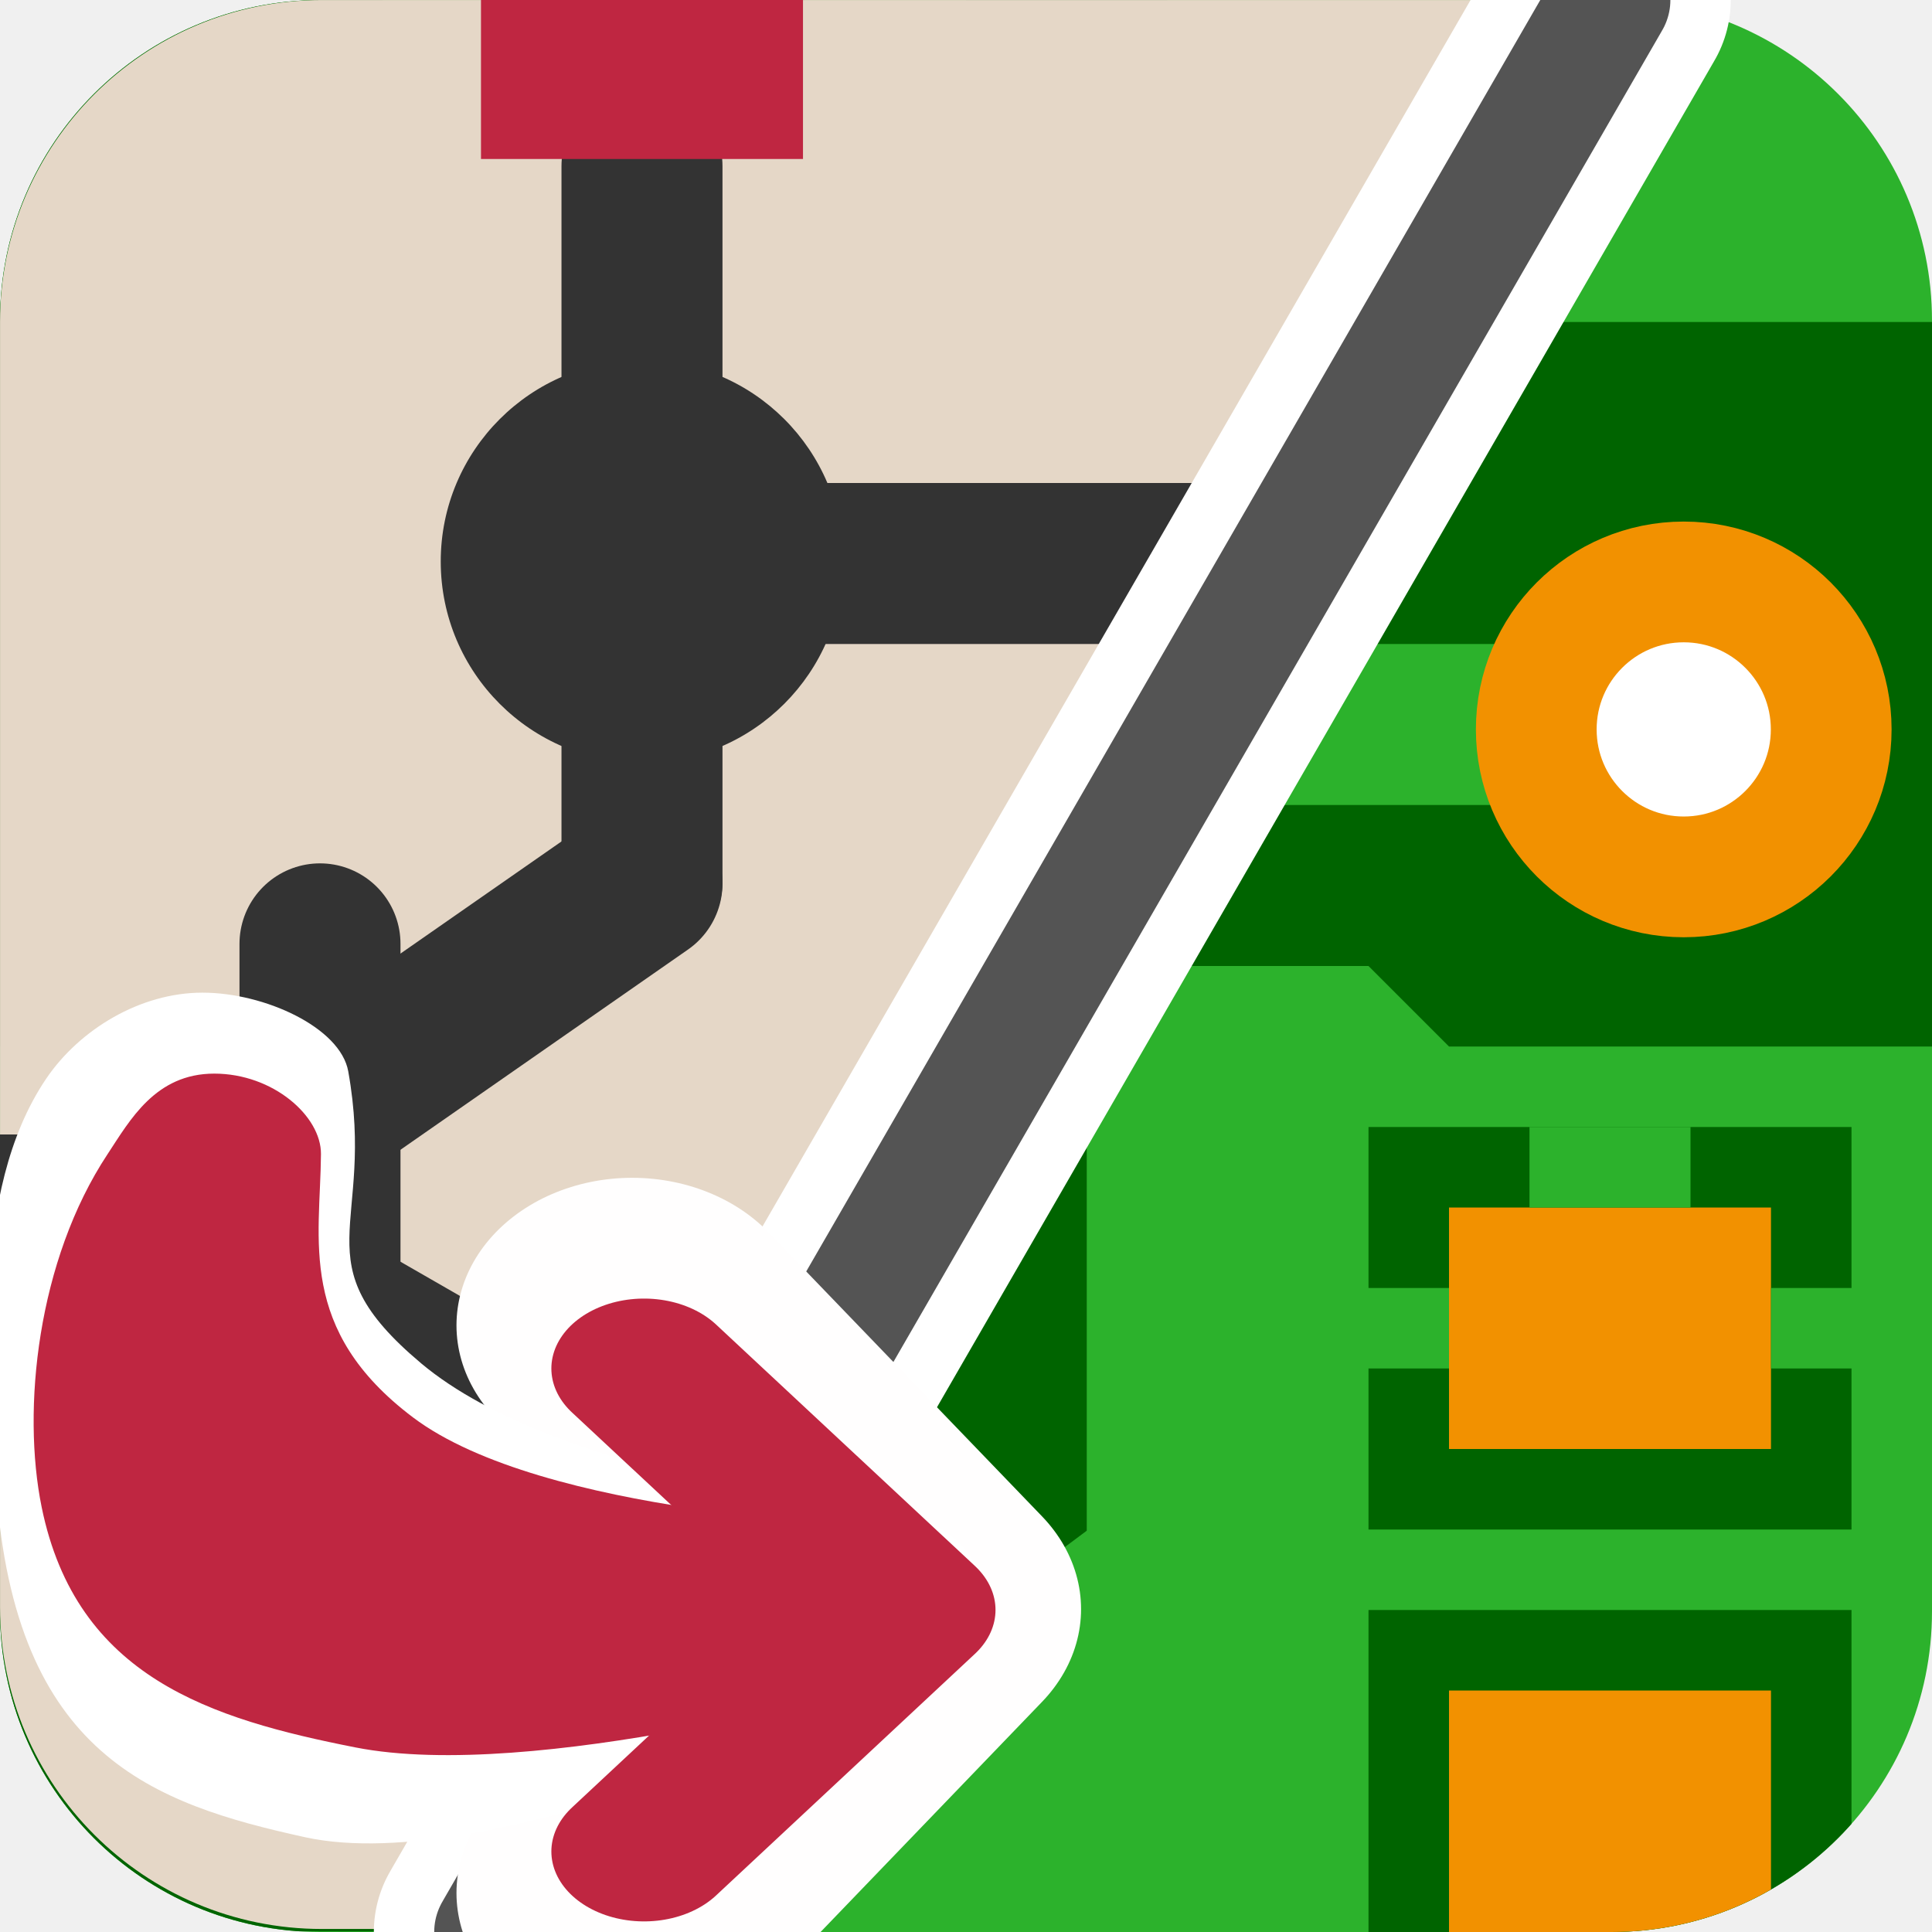
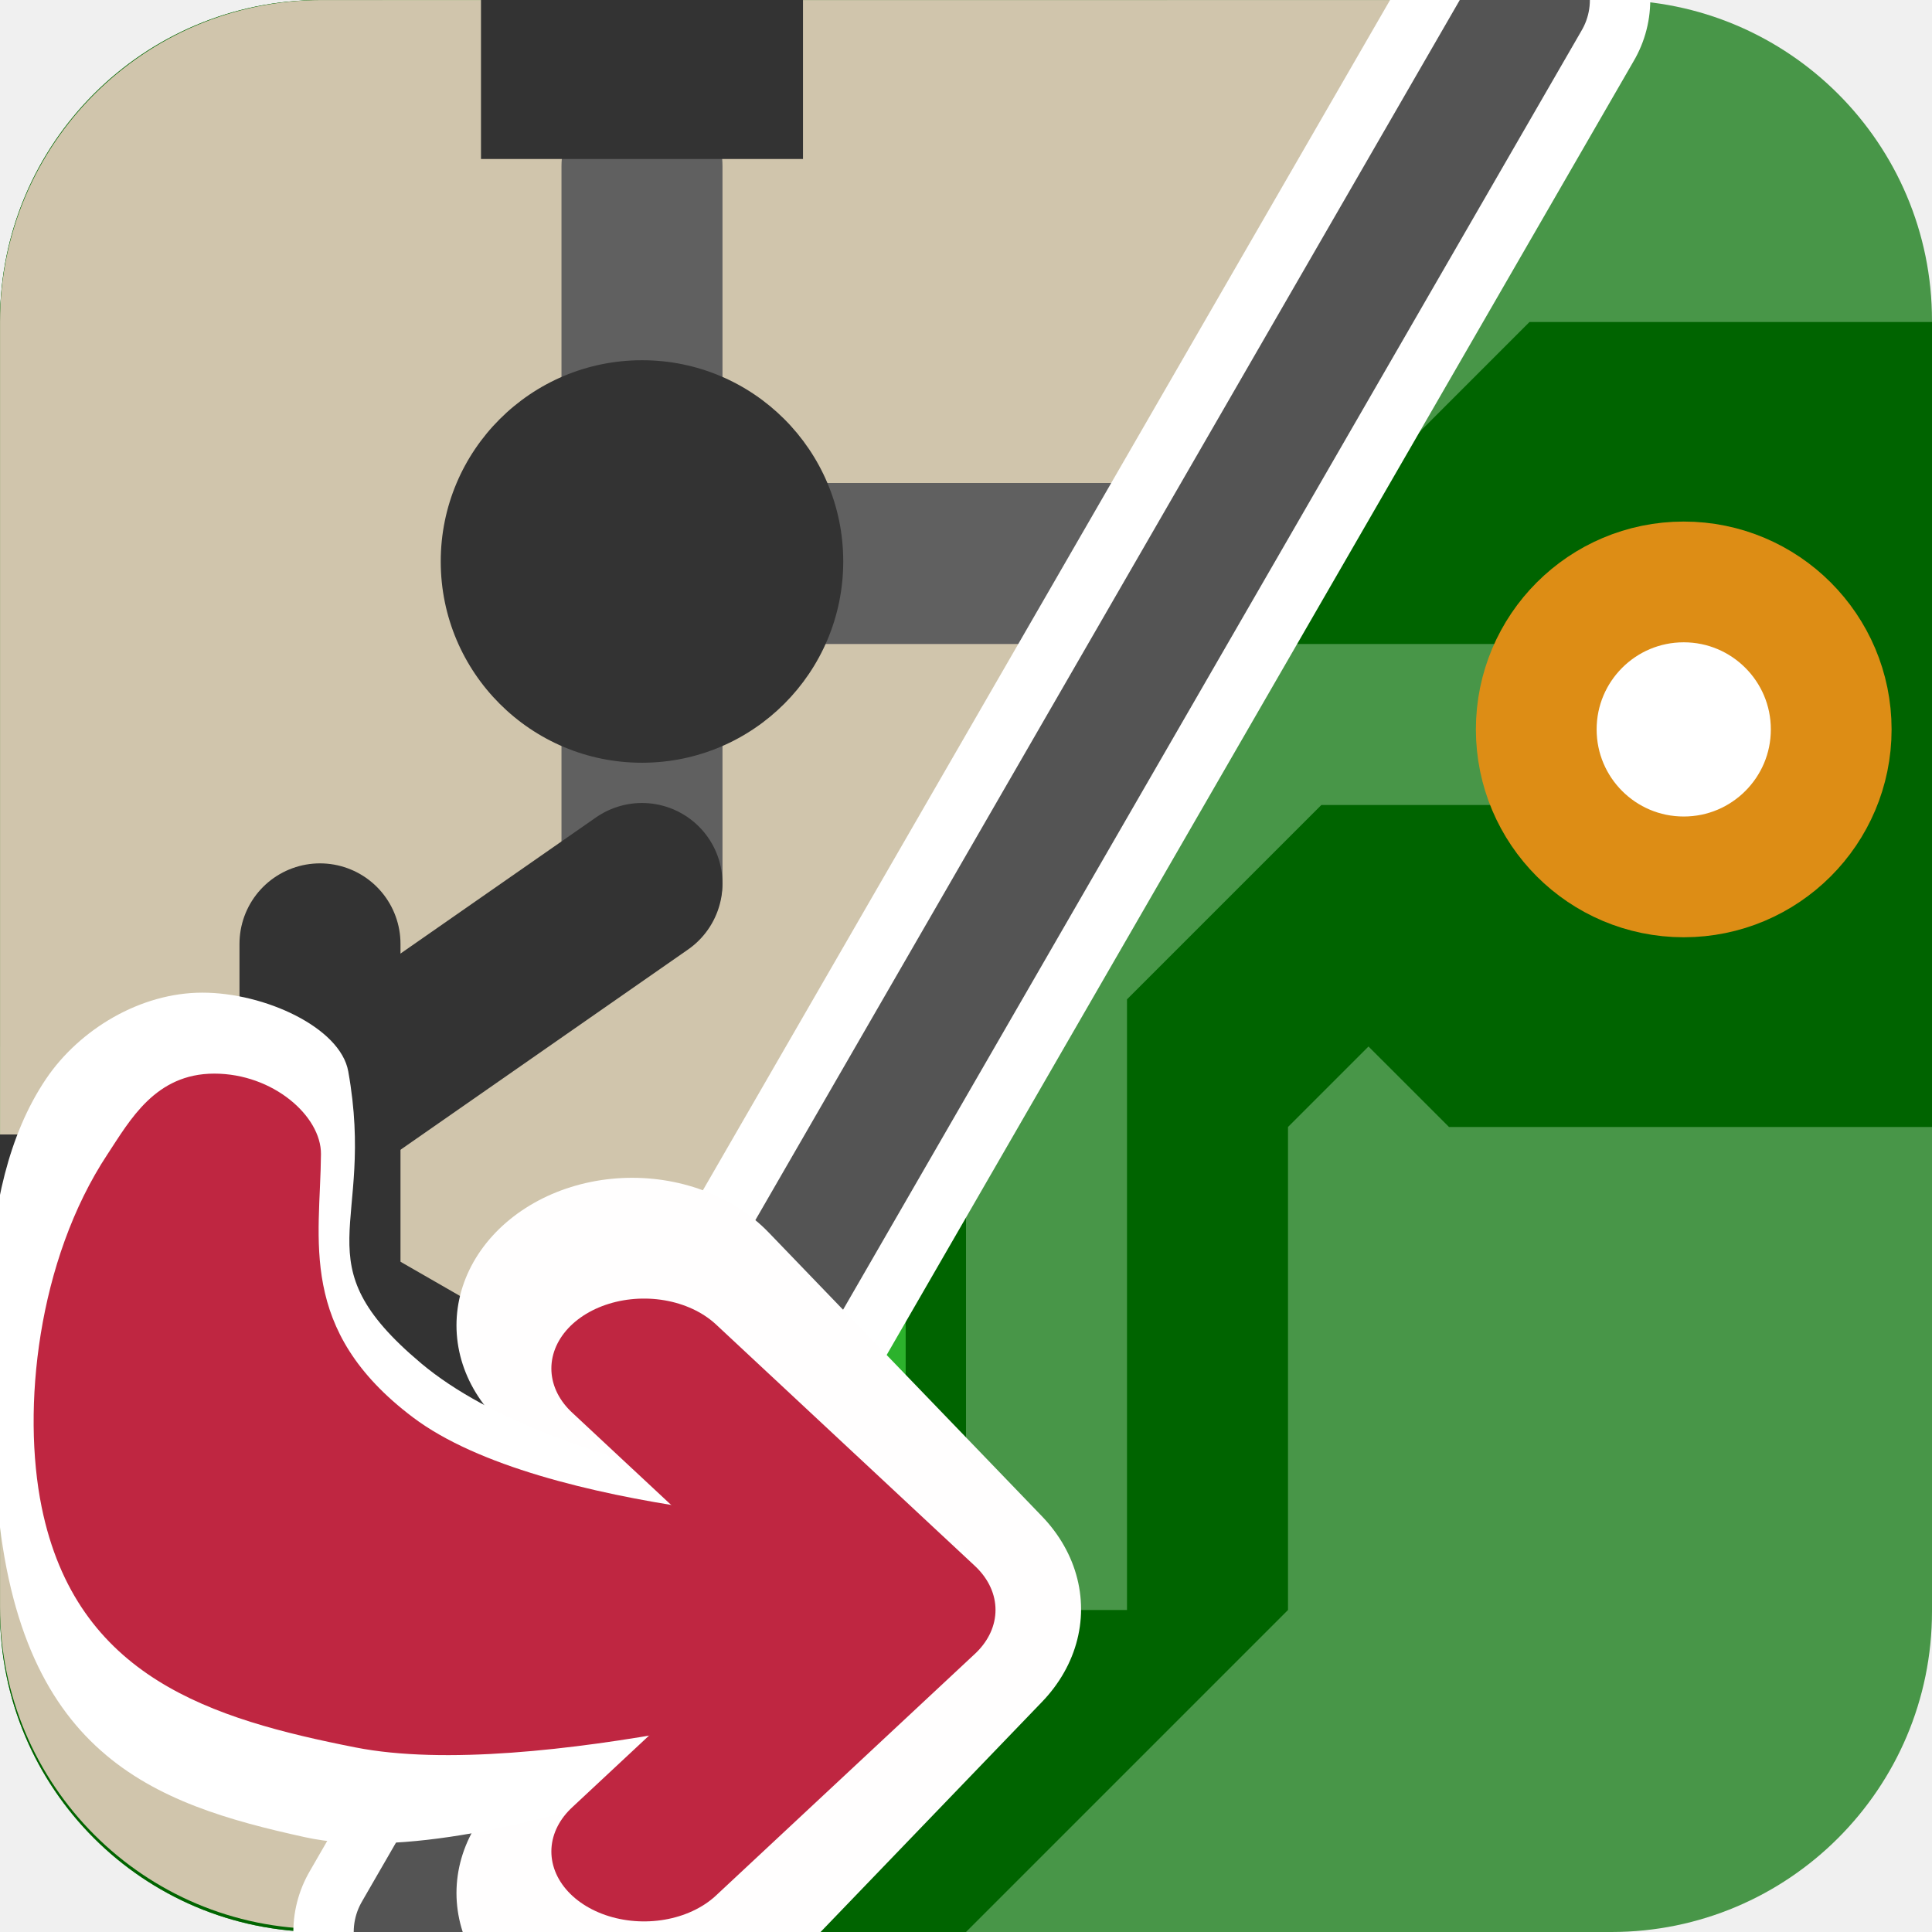
<svg xmlns="http://www.w3.org/2000/svg" id="Слой_1" data-name="Слой 1" viewBox="0 0 24 24" version="1.1">
  <defs id="defs160221">
    <style id="style160219">.cls-1{fill:#d8d8d8;}.cls-2{fill:#333;}.cls-3{fill:#545454;}.cls-4{fill:#1a81c4;}.cls-5{fill:#fff;}.cls-6{fill:#b9b9b9;}.cls-7{fill:none;stroke:#bf2641;stroke-linecap:round;stroke-linejoin:round;stroke-width:2px;}</style>
    <clipPath clipPathUnits="userSpaceOnUse" id="clipPath954">
      <rect style="fill:#f29100;fill-opacity:1;stroke:none;stroke-width:2;stroke-linecap:round;stroke-linejoin:round;stroke-miterlimit:4;stroke-dasharray:none" id="rect956" width="21" height="21" x="-33" y="-2" ry="3.485" />
    </clipPath>
    <clipPath clipPathUnits="userSpaceOnUse" id="clipPath1716">
      <rect style="fill:none;fill-opacity:1;stroke:#333333;stroke-width:2;stroke-linecap:round;stroke-linejoin:round;stroke-miterlimit:4;stroke-dasharray:none;stroke-opacity:1" id="rect1718" width="16" height="16" x="-16" y="0" ry="2.656" />
    </clipPath>
    <clipPath clipPathUnits="userSpaceOnUse" id="clipPath1720">
      <rect style="fill:none;fill-opacity:1;stroke:#333333;stroke-width:2;stroke-linecap:round;stroke-linejoin:round;stroke-miterlimit:4;stroke-dasharray:none;stroke-opacity:1" id="rect1722" width="16" height="16" x="8" y="5" ry="2.656" />
    </clipPath>
    <clipPath clipPathUnits="userSpaceOnUse" id="clipPath1724">
      <rect style="fill:none;fill-opacity:1;stroke:#333333;stroke-width:2;stroke-linecap:round;stroke-linejoin:round;stroke-miterlimit:4;stroke-dasharray:none;stroke-opacity:1" id="rect1726" width="24" height="24" x="0" y="1.5" ry="3.983" />
    </clipPath>
    <clipPath clipPathUnits="userSpaceOnUse" id="clipPath1728">
      <rect style="fill:none;fill-opacity:1;stroke:#333333;stroke-width:2;stroke-linecap:round;stroke-linejoin:round;stroke-miterlimit:4;stroke-dasharray:none;stroke-opacity:1" id="rect1730" width="19.193" height="19.193" x="7.203" y="2.474" ry="3.186" />
    </clipPath>
    <clipPath clipPathUnits="userSpaceOnUse" id="clipPath1732">
      <rect style="fill:none;fill-opacity:1;stroke:#333333;stroke-width:2;stroke-linecap:round;stroke-linejoin:round;stroke-miterlimit:4;stroke-dasharray:none;stroke-opacity:1" id="rect1734" width="24" height="24" x="0" y="1.5" ry="3.983" />
    </clipPath>
    <clipPath clipPathUnits="userSpaceOnUse" id="clipPath1736">
      <rect style="fill:none;fill-opacity:1;stroke:#333333;stroke-width:2;stroke-linecap:round;stroke-linejoin:round;stroke-miterlimit:4;stroke-dasharray:none;stroke-opacity:1" id="rect1738" width="24" height="16" x="0" y="8.5" ry="2.656" />
    </clipPath>
    <clipPath clipPathUnits="userSpaceOnUse" id="clipPath1740">
      <rect style="fill:none;fill-opacity:1;stroke:#333333;stroke-width:2;stroke-linecap:round;stroke-linejoin:round;stroke-miterlimit:4;stroke-dasharray:none;stroke-opacity:1" id="rect1742" width="24" height="24" x="-1.219" y="0" ry="3.983" />
    </clipPath>
    <clipPath clipPathUnits="userSpaceOnUse" id="clipPath1744">
      <rect style="fill:none;fill-opacity:1;stroke:#333333;stroke-width:2;stroke-linecap:round;stroke-linejoin:round;stroke-miterlimit:4;stroke-dasharray:none;stroke-opacity:1" id="rect1746" width="23.992" height="23.992" x="17.719" y="-2.903" ry="3.982" />
    </clipPath>
    <clipPath clipPathUnits="userSpaceOnUse" id="clipPath1748">
      <rect style="fill:none;fill-opacity:1;stroke:#333333;stroke-width:2;stroke-linecap:round;stroke-linejoin:round;stroke-miterlimit:4;stroke-dasharray:none;stroke-opacity:1" id="rect1750" width="24" height="24" x="0" y="1.316" ry="3.983" />
    </clipPath>
    <clipPath clipPathUnits="userSpaceOnUse" id="clipPath1752">
      <rect style="fill:none;fill-opacity:1;stroke:#333333;stroke-width:2;stroke-linecap:round;stroke-linejoin:round;stroke-miterlimit:4;stroke-dasharray:none;stroke-opacity:1" id="rect1754" width="24" height="24" x="0" y="0" ry="3.983" />
    </clipPath>
    <clipPath clipPathUnits="userSpaceOnUse" id="clipPath1756">
      <rect style="fill:none;fill-opacity:1;stroke:#333333;stroke-width:2;stroke-linecap:round;stroke-linejoin:round;stroke-miterlimit:4;stroke-dasharray:none;stroke-opacity:1" id="rect1758" width="24" height="24" x="0" y="0" ry="3.983" />
    </clipPath>
    <clipPath clipPathUnits="userSpaceOnUse" id="clipPath956">
      <rect style="fill:#f29100;fill-opacity:1;stroke:none;stroke-width:2;stroke-linecap:round;stroke-linejoin:round;stroke-miterlimit:4;stroke-dasharray:none" id="rect958" width="24" height="24" x="0" y="0" ry="3.983" />
    </clipPath>
    <clipPath clipPathUnits="userSpaceOnUse" id="clipPath952">
      <rect style="fill:#f29100;fill-opacity:1;stroke:none;stroke-width:2;stroke-linecap:round;stroke-linejoin:round;stroke-miterlimit:4;stroke-dasharray:none" id="rect954" width="24" height="24" x="0" y="0" ry="3.983" />
    </clipPath>
    <clipPath clipPathUnits="userSpaceOnUse" id="clipPath948">
      <rect style="fill:#f29100;fill-opacity:1;stroke:none;stroke-width:2;stroke-linecap:round;stroke-linejoin:round;stroke-miterlimit:4;stroke-dasharray:none" id="rect950" width="24" height="24" x="0" y="0" ry="3.983" />
    </clipPath>
    <clipPath clipPathUnits="userSpaceOnUse" id="clipPath940">
      <rect style="fill:#f29100;fill-opacity:1;stroke:none;stroke-width:2;stroke-linecap:round;stroke-linejoin:round;stroke-miterlimit:4;stroke-dasharray:none" id="rect942" width="24" height="24" x="0" y="0" ry="3.983" />
    </clipPath>
    <clipPath clipPathUnits="userSpaceOnUse" id="clipPath928">
      <rect style="fill:#f29100;fill-opacity:1;stroke:none;stroke-width:2;stroke-linecap:round;stroke-linejoin:round;stroke-miterlimit:4;stroke-dasharray:none" id="rect930" width="24" height="24" x="0" y="0" ry="3.983" />
    </clipPath>
    <clipPath clipPathUnits="userSpaceOnUse" id="clipPath920">
      <rect style="fill:#f29100;fill-opacity:1;stroke:none;stroke-width:2;stroke-linecap:round;stroke-linejoin:round;stroke-miterlimit:4;stroke-dasharray:none" id="rect922" width="24" height="24" x="0" y="0" ry="3.983" />
    </clipPath>
    <clipPath clipPathUnits="userSpaceOnUse" id="clipPath916">
      <rect style="fill:#f29100;fill-opacity:1;stroke:none;stroke-width:2;stroke-linecap:round;stroke-linejoin:round;stroke-miterlimit:4;stroke-dasharray:none" id="rect918" width="24" height="24" x="0" y="0" ry="3.983" />
    </clipPath>
    <clipPath clipPathUnits="userSpaceOnUse" id="clipPath912">
      <rect style="fill:#f29100;fill-opacity:1;stroke:none;stroke-width:2;stroke-linecap:round;stroke-linejoin:round;stroke-miterlimit:4;stroke-dasharray:none" id="rect914" width="24" height="24" x="0" y="0" ry="3.983" />
    </clipPath>
    <clipPath clipPathUnits="userSpaceOnUse" id="clipPath908">
      <rect style="fill:#f29100;fill-opacity:1;stroke:none;stroke-width:2;stroke-linecap:round;stroke-linejoin:round;stroke-miterlimit:4;stroke-dasharray:none" id="rect910" width="24" height="24" x="0" y="0" ry="3.983" />
    </clipPath>
    <clipPath clipPathUnits="userSpaceOnUse" id="clipPath904">
      <rect style="fill:#f29100;fill-opacity:1;stroke:none;stroke-width:2;stroke-linecap:round;stroke-linejoin:round;stroke-miterlimit:4;stroke-dasharray:none" id="rect906" width="24" height="24" x="0" y="0" ry="3.983" />
    </clipPath>
    <clipPath clipPathUnits="userSpaceOnUse" id="clipPath900">
      <rect style="fill:#f29100;fill-opacity:1;stroke:none;stroke-width:2;stroke-linecap:round;stroke-linejoin:round;stroke-miterlimit:4;stroke-dasharray:none" id="rect902" width="24" height="24" x="0" y="0" ry="3.983" />
    </clipPath>
    <clipPath clipPathUnits="userSpaceOnUse" id="clipPath896">
      <rect style="fill:#f29100;fill-opacity:1;stroke:none;stroke-width:2;stroke-linecap:round;stroke-linejoin:round;stroke-miterlimit:4;stroke-dasharray:none" id="rect898" width="24" height="24" x="0" y="0" ry="3.983" />
    </clipPath>
    <clipPath clipPathUnits="userSpaceOnUse" id="clipPath849">
      <rect class="cls-1" x="0.002" y="0.037" width="23.999" height="23.962" rx="3.997" id="rect851" style="fill:#e5d7c7;fill-opacity:1" />
    </clipPath>
    <clipPath clipPathUnits="userSpaceOnUse" id="clipPath853">
      <rect class="cls-1" x="0.002" y="0.037" width="23.999" height="23.962" rx="3.997" id="rect855" style="fill:#e5d7c7;fill-opacity:1" />
    </clipPath>
    <clipPath clipPathUnits="userSpaceOnUse" id="clipPath857">
      <rect class="cls-1" x="0.002" y="0.037" width="23.999" height="23.962" rx="3.997" id="rect859" style="fill:#e5d7c7;fill-opacity:1" />
    </clipPath>
    <clipPath clipPathUnits="userSpaceOnUse" id="clipPath861">
      <rect class="cls-1" x="0.002" y="0.037" width="23.999" height="23.962" rx="3.997" id="rect863" style="fill:#e5d7c7;fill-opacity:1" transform="rotate(-90)" />
    </clipPath>
    <clipPath clipPathUnits="userSpaceOnUse" id="clipPath865">
      <rect class="cls-1" x="0.002" y="0.037" width="23.999" height="23.962" rx="3.997" id="rect867" style="fill:#e5d7c7;fill-opacity:1" />
    </clipPath>
    <clipPath clipPathUnits="userSpaceOnUse" id="clipPath869">
      <rect class="cls-1" x="0.002" y="0.037" width="23.999" height="23.962" rx="3.997" id="rect871" style="fill:#e5d7c7;fill-opacity:1" />
    </clipPath>
    <clipPath clipPathUnits="userSpaceOnUse" id="clipPath873">
      <rect class="cls-1" x="0.002" y="0.037" width="23.999" height="23.962" rx="3.997" id="rect875" style="fill:#e5d7c7;fill-opacity:1" />
    </clipPath>
    <clipPath clipPathUnits="userSpaceOnUse" id="clipPath877">
      <rect class="cls-1" x="0.002" y="0.037" width="23.999" height="23.962" rx="3.997" id="rect879" style="fill:#e5d7c7;fill-opacity:1" />
    </clipPath>
    <clipPath clipPathUnits="userSpaceOnUse" id="clipPath881">
      <rect class="cls-1" x="0.002" y="0.037" width="23.999" height="23.962" rx="3.997" id="rect883" style="fill:#e5d7c7;fill-opacity:1" />
    </clipPath>
    <clipPath clipPathUnits="userSpaceOnUse" id="clipPath885">
      <rect class="cls-1" x="0.002" y="0.037" width="23.999" height="23.962" rx="3.997" id="rect887" style="fill:#e5d7c7;fill-opacity:1" />
    </clipPath>
    <clipPath clipPathUnits="userSpaceOnUse" id="clipPath889">
      <rect class="cls-1" x="0.002" y="0.037" width="23.999" height="23.962" rx="3.997" id="rect891" style="fill:#e5d7c7;fill-opacity:1" />
    </clipPath>
    <clipPath clipPathUnits="userSpaceOnUse" id="clipPath893">
      <rect class="cls-1" x="0.002" y="0.037" width="23.999" height="23.962" rx="3.997" id="rect895" style="fill:#e5d7c7;fill-opacity:1" />
    </clipPath>
    <clipPath clipPathUnits="userSpaceOnUse" id="clipPath956-3">
      <rect style="fill:#f29100;fill-opacity:1;stroke:none;stroke-width:2;stroke-linecap:round;stroke-linejoin:round;stroke-miterlimit:4;stroke-dasharray:none" id="rect958-6" width="24" height="24" x="0" y="0" ry="3.983" />
    </clipPath>
    <clipPath clipPathUnits="userSpaceOnUse" id="clipPath952-7">
      <rect style="fill:#f29100;fill-opacity:1;stroke:none;stroke-width:2;stroke-linecap:round;stroke-linejoin:round;stroke-miterlimit:4;stroke-dasharray:none" id="rect954-5" width="24" height="24" x="0" y="0" ry="3.983" />
    </clipPath>
    <clipPath clipPathUnits="userSpaceOnUse" id="clipPath948-3">
      <rect style="fill:#f29100;fill-opacity:1;stroke:none;stroke-width:2;stroke-linecap:round;stroke-linejoin:round;stroke-miterlimit:4;stroke-dasharray:none" id="rect950-5" width="24" height="24" x="0" y="0" ry="3.983" />
    </clipPath>
    <clipPath clipPathUnits="userSpaceOnUse" id="clipPath940-6">
      <rect style="fill:#f29100;fill-opacity:1;stroke:none;stroke-width:2;stroke-linecap:round;stroke-linejoin:round;stroke-miterlimit:4;stroke-dasharray:none" id="rect942-2" width="24" height="24" x="0" y="0" ry="3.983" />
    </clipPath>
    <clipPath clipPathUnits="userSpaceOnUse" id="clipPath928-9">
      <rect style="fill:#f29100;fill-opacity:1;stroke:none;stroke-width:2;stroke-linecap:round;stroke-linejoin:round;stroke-miterlimit:4;stroke-dasharray:none" id="rect930-1" width="24" height="24" x="0" y="0" ry="3.983" />
    </clipPath>
    <clipPath clipPathUnits="userSpaceOnUse" id="clipPath920-2">
      <rect style="fill:#f29100;fill-opacity:1;stroke:none;stroke-width:2;stroke-linecap:round;stroke-linejoin:round;stroke-miterlimit:4;stroke-dasharray:none" id="rect922-7" width="24" height="24" x="0" y="0" ry="3.983" />
    </clipPath>
    <clipPath clipPathUnits="userSpaceOnUse" id="clipPath916-0">
      <rect style="fill:#f29100;fill-opacity:1;stroke:none;stroke-width:2;stroke-linecap:round;stroke-linejoin:round;stroke-miterlimit:4;stroke-dasharray:none" id="rect918-9" width="24" height="24" x="0" y="0" ry="3.983" />
    </clipPath>
    <clipPath clipPathUnits="userSpaceOnUse" id="clipPath912-3">
      <rect style="fill:#f29100;fill-opacity:1;stroke:none;stroke-width:2;stroke-linecap:round;stroke-linejoin:round;stroke-miterlimit:4;stroke-dasharray:none" id="rect914-6" width="24" height="24" x="0" y="0" ry="3.983" />
    </clipPath>
    <clipPath clipPathUnits="userSpaceOnUse" id="clipPath908-0">
      <rect style="fill:#f29100;fill-opacity:1;stroke:none;stroke-width:2;stroke-linecap:round;stroke-linejoin:round;stroke-miterlimit:4;stroke-dasharray:none" id="rect910-6" width="24" height="24" x="0" y="0" ry="3.983" />
    </clipPath>
    <clipPath clipPathUnits="userSpaceOnUse" id="clipPath904-2">
      <rect style="fill:#f29100;fill-opacity:1;stroke:none;stroke-width:2;stroke-linecap:round;stroke-linejoin:round;stroke-miterlimit:4;stroke-dasharray:none" id="rect906-6" width="24" height="24" x="0" y="0" ry="3.983" />
    </clipPath>
    <clipPath clipPathUnits="userSpaceOnUse" id="clipPath900-1">
      <rect style="fill:#f29100;fill-opacity:1;stroke:none;stroke-width:2;stroke-linecap:round;stroke-linejoin:round;stroke-miterlimit:4;stroke-dasharray:none" id="rect902-8" width="24" height="24" x="0" y="0" ry="3.983" />
    </clipPath>
    <clipPath clipPathUnits="userSpaceOnUse" id="clipPath896-7">
      <rect style="fill:#f29100;fill-opacity:1;stroke:none;stroke-width:2;stroke-linecap:round;stroke-linejoin:round;stroke-miterlimit:4;stroke-dasharray:none" id="rect898-9" width="24" height="24" x="0" y="0" ry="3.983" />
    </clipPath>
    <clipPath clipPathUnits="userSpaceOnUse" id="clipPath889-2">
      <rect class="cls-1" x="0.002" y="0.037" width="23.999" height="23.962" rx="3.997" id="rect891-3" style="fill:#e5d7c7;fill-opacity:1" />
    </clipPath>
    <clipPath clipPathUnits="userSpaceOnUse" id="clipPath881-9">
      <rect class="cls-1" x="0.002" y="0.037" width="23.999" height="23.962" rx="3.997" id="rect883-2" style="fill:#e5d7c7;fill-opacity:1" />
    </clipPath>
    <clipPath clipPathUnits="userSpaceOnUse" id="clipPath877-2">
      <rect class="cls-1" x="0.002" y="0.037" width="23.999" height="23.962" rx="3.997" id="rect879-8" style="fill:#e5d7c7;fill-opacity:1" />
    </clipPath>
    <clipPath clipPathUnits="userSpaceOnUse" id="clipPath873-9">
      <rect class="cls-1" x="0.002" y="0.037" width="23.999" height="23.962" rx="3.997" id="rect875-7" style="fill:#e5d7c7;fill-opacity:1" />
    </clipPath>
    <clipPath clipPathUnits="userSpaceOnUse" id="clipPath869-3">
      <rect class="cls-1" x="0.002" y="0.037" width="23.999" height="23.962" rx="3.997" id="rect871-6" style="fill:#e5d7c7;fill-opacity:1" />
    </clipPath>
    <clipPath clipPathUnits="userSpaceOnUse" id="clipPath861-9">
      <rect class="cls-1" x="0.002" y="0.037" width="23.999" height="23.962" rx="3.997" id="rect863-3" style="fill:#e5d7c7;fill-opacity:1" transform="rotate(-90)" />
    </clipPath>
    <clipPath clipPathUnits="userSpaceOnUse" id="clipPath1681">
      <path style="fill:none;stroke:#000000;stroke-width:1px;stroke-linecap:butt;stroke-linejoin:miter;stroke-opacity:1" d="M 19,0 5,24 H 0 V 0 Z" id="path1683" />
    </clipPath>
    <clipPath clipPathUnits="userSpaceOnUse" id="clipPath1685">
      <path style="fill:none;stroke:#000000;stroke-width:1px;stroke-linecap:butt;stroke-linejoin:miter;stroke-opacity:1" d="M 19,0 5,24 H 0 V 0 Z" id="path1687" />
    </clipPath>
    <clipPath clipPathUnits="userSpaceOnUse" id="clipPath1689">
      <path style="fill:none;stroke:#000000;stroke-width:1px;stroke-linecap:butt;stroke-linejoin:miter;stroke-opacity:1" d="M 19,0 5,24 H 0 V 0 Z" id="path1691" />
    </clipPath>
    <clipPath clipPathUnits="userSpaceOnUse" id="clipPath1693">
      <path style="fill:none;stroke:#000000;stroke-width:1px;stroke-linecap:butt;stroke-linejoin:miter;stroke-opacity:1" d="M 19,0 5,24 H 0 V 0 Z" id="path1695" />
    </clipPath>
    <clipPath clipPathUnits="userSpaceOnUse" id="clipPath1697">
      <path style="fill:none;stroke:#000000;stroke-width:1px;stroke-linecap:butt;stroke-linejoin:miter;stroke-opacity:1" d="M 19,0 5,24 H 0 V 0 Z" id="path1699" />
    </clipPath>
    <clipPath clipPathUnits="userSpaceOnUse" id="clipPath1701">
      <path style="fill:none;stroke:#000000;stroke-width:1px;stroke-linecap:butt;stroke-linejoin:miter;stroke-opacity:1" d="M 19,0 5,24 H 0 V 0 Z" id="path1703" />
    </clipPath>
    <clipPath clipPathUnits="userSpaceOnUse" id="clipPath1705">
      <path style="fill:none;stroke:#000000;stroke-width:1px;stroke-linecap:butt;stroke-linejoin:miter;stroke-opacity:1" d="M 19,0 5,24 H 0 V 0 Z" id="path1707" />
    </clipPath>
    <clipPath clipPathUnits="userSpaceOnUse" id="clipPath1709">
      <path style="fill:none;stroke:#000000;stroke-width:1px;stroke-linecap:butt;stroke-linejoin:miter;stroke-opacity:1" d="M 19,0 5,24 H 0 V 0 Z" id="path1711" />
    </clipPath>
    <clipPath clipPathUnits="userSpaceOnUse" id="clipPath1713">
      <path style="fill:none;stroke:#000000;stroke-width:1px;stroke-linecap:butt;stroke-linejoin:miter;stroke-opacity:1" d="M 19,0 5,24 H 0 V 0 Z" id="path1715" />
    </clipPath>
    <clipPath clipPathUnits="userSpaceOnUse" id="clipPath1717">
      <path style="fill:none;stroke:#000000;stroke-width:1px;stroke-linecap:butt;stroke-linejoin:miter;stroke-opacity:1" d="M 19,0 5,24 H 0 V 0 Z" id="path1719" />
    </clipPath>
    <clipPath clipPathUnits="userSpaceOnUse" id="clipPath1721">
      <path style="fill:none;stroke:#000000;stroke-width:1px;stroke-linecap:butt;stroke-linejoin:miter;stroke-opacity:1" d="m 19.002,0.037 -14,24 h -5 v -24 z" id="path1723" />
    </clipPath>
  </defs>
  <g id="layer1" style="display:inline">
    <g id="g1157">
-       <rect class="cls-1" x="1.4020385e-07" y="0" width="24" height="24" rx="0" id="rect9" style="fill:#2cb22c;fill-opacity:1;stroke:none;stroke-width:0.5;stroke-opacity:1" clip-path="url(#clipPath956-3)" ry="0" />
-       <path class="cls-2" d="M 9.5,24 V 22 L 13.5,19.015 V 12.5 L 14,12 h 3 l 1,1 h 6 V 4 H 19 L 17.5,5.5 H 16 L 14.5,4 V 0 C 9.995,-0.002 2.03,0.001 -0.002,0.001 0,3.25 0,24 0,24 c 1.5,-0.028 3.809,0 9.5,0 z" id="path11" style="fill:#006400;fill-opacity:1;stroke-width:0.5" clip-path="url(#clipPath952-7)" />
-       <path style="fill:none;stroke:#2cb22c;stroke-width:2;stroke-linecap:butt;stroke-linejoin:miter;stroke-miterlimit:4;stroke-dasharray:none;stroke-opacity:1" d="M 20.25,9 H 14.5 L 11,5.5 v -5.75" id="path2253" clip-path="url(#clipPath948-3)" />
+       <rect class="cls-1" x="1.4020385e-07" y="0" width="24" height="24" rx="0" id="rect9" style="fill:#489648;fill-opacity:1;stroke:none;stroke-width:0.5;stroke-opacity:1" clip-path="url(#clipPath956-3)" ry="0" />
+       <path class="cls-2" d="M 9.5,24 H 12 l 4,-4 v -6 l 1,-1 v 0 l 1,1 h 6 V 4 H 19 L 17.5,5.5 H 16 L 14.5,4 V 0 C 9.995,-0.002 2.03,0.001 -0.002,0.001 0,3.25 0,24 0,24 c 1.5,-0.028 3.809,0 9.5,0 z" id="path11" style="fill:#006400;fill-opacity:1;stroke-width:0.5" clip-path="url(#clipPath952-7)" />
+       <path style="fill:none;stroke:#489648;stroke-width:2;stroke-linecap:butt;stroke-linejoin:miter;stroke-miterlimit:4;stroke-dasharray:none;stroke-opacity:1" d="M 20.25,9 H 16 l -3,3 v 8" id="path2253" clip-path="url(#clipPath948-3)" />
      <path style="fill:none;stroke:#2cb22c;stroke-width:2.828;stroke-linecap:butt;stroke-linejoin:miter;stroke-miterlimit:4;stroke-dasharray:none;stroke-opacity:1" d="M 0,14.5 H 2" id="path892" clip-path="url(#clipPath940-6)" transform="matrix(2.5,0,0,1,0,-0.085785)" />
      <path style="fill:none;stroke:#2cb22c;stroke-width:2.5;stroke-linecap:butt;stroke-linejoin:miter;stroke-miterlimit:4;stroke-dasharray:none;stroke-opacity:1" d="m 5.5,24 v -3.5 l 4,-3 V 12 L 5.5,8 v -8.25" id="path2265" clip-path="url(#clipPath928-9)" transform="translate(0.5006877)" />
-       <rect style="fill:#006400;fill-opacity:1;stroke:none;stroke-width:2.324;stroke-linecap:round;stroke-linejoin:round" id="rect878" width="6" height="5" x="17" y="14" rx="0" ry="0.8" clip-path="url(#clipPath920-2)" />
-       <rect style="fill:#f29100;fill-opacity:1;stroke:none;stroke-width:1.342;stroke-linecap:round;stroke-linejoin:round" id="rect880" width="4" height="3" x="18" y="15" rx="0" ry="1" clip-path="url(#clipPath916-0)" />
-       <rect style="fill:#006400;fill-opacity:1;stroke:none;stroke-width:2.324;stroke-linecap:round;stroke-linejoin:round" id="rect882" width="6" height="5" x="17" y="20" rx="0" ry="0.8" clip-path="url(#clipPath912-3)" />
-       <rect style="fill:#f29100;fill-opacity:1;stroke:none;stroke-width:1.342;stroke-linecap:round;stroke-linejoin:round" id="rect884" width="4" height="3" x="18" y="21" rx="0" ry="0.964" clip-path="url(#clipPath908-0)" />
-       <path style="fill:none;stroke:#2cb22c;stroke-width:1;stroke-linecap:butt;stroke-linejoin:miter;stroke-miterlimit:4;stroke-dasharray:none;stroke-opacity:1" d="M 18,16.5 H 16" id="path886" clip-path="url(#clipPath904-2)" />
-       <path style="fill:none;stroke:#2cb22c;stroke-width:1;stroke-linecap:butt;stroke-linejoin:miter;stroke-miterlimit:4;stroke-dasharray:none;stroke-opacity:1" d="M 24,16.5 H 22" id="path888" clip-path="url(#clipPath900-1)" />
-       <path style="fill:none;stroke:#2cb22c;stroke-width:2;stroke-linecap:butt;stroke-linejoin:miter;stroke-miterlimit:4;stroke-dasharray:none;stroke-opacity:1" d="m 20,14 v 1" id="path890" clip-path="url(#clipPath896-7)" />
      <circle style="fill:#ffffff;fill-opacity:1;stroke:#f29100;stroke-width:1.5;stroke-linecap:round;stroke-linejoin:round;stroke-miterlimit:4;stroke-dasharray:none;stroke-opacity:1" id="path936" cx="5.5" cy="14.5" r="1.832" />
-       <circle style="fill:#ffffff;fill-opacity:1;stroke:#f29100;stroke-width:1.5;stroke-linecap:round;stroke-linejoin:round;stroke-miterlimit:4;stroke-dasharray:none;stroke-opacity:1" id="circle938" cx="20.916" cy="9.061" r="1.832" />
+       <circle style="fill:#ffffff;fill-opacity:1;stroke:#dd8d15;stroke-width:1.5;stroke-linecap:round;stroke-linejoin:round;stroke-miterlimit:4;stroke-dasharray:none;stroke-opacity:1" id="circle938" cx="20.916" cy="9.061" r="1.832" />
    </g>
  </g>
  <g id="layer2" style="display:inline">
-     <rect class="cls-1" x="0.002" y="0.037" width="23.999" height="23.962" rx="3.997" id="rect116807" style="fill:#e5d7c7;fill-opacity:1" clip-path="url(#clipPath1721)" transform="translate(-0.0015,-0.0366)" />
-     <line class="cls-2" x1="7.975" y1="2.064" x2="7.975" y2="10.954" id="line116809" clip-path="url(#clipPath1717)" style="fill:none;stroke:#333333;stroke-width:2px;stroke-linecap:round;stroke-linejoin:round" />
+     <rect class="cls-1" x="0.002" y="0.037" width="23.999" height="23.962" rx="3.997" id="rect116807" style="fill:#d0c5ac;fill-opacity:1" clip-path="url(#clipPath1721)" transform="translate(-0.0015,-0.0366)" />
+     <line class="cls-2" x1="7.975" y1="2.064" x2="7.975" y2="10.954" id="line116809" clip-path="url(#clipPath1717)" style="fill:none;stroke:#606060;stroke-width:2px;stroke-linecap:round;stroke-linejoin:round;stroke-opacity:1" />
    <line class="cls-4" x1="-3.025" y1="15.093" x2="3.975" y2="15.093" id="line116819" style="fill:none;stroke:#333333;stroke-width:2px;stroke-linejoin:round;stroke-opacity:1" clip-path="url(#clipPath1713)" />
    <line class="cls-2" x1="3.975" y1="11.725" x2="3.975" y2="18.475" id="line116821" clip-path="url(#clipPath1709)" style="fill:none;stroke:#333333;stroke-width:2px;stroke-linecap:round;stroke-linejoin:round" />
-     <line class="cls-5" x1="8" y1="7" x2="19.945" y2="7" id="line116823" clip-path="url(#clipPath1705)" style="fill:none;stroke:#333333;stroke-width:2px;stroke-linecap:square;stroke-linejoin:round" />
+     <line class="cls-5" x1="8" y1="7" x2="19.945" y2="7" id="line116823" clip-path="url(#clipPath1705)" style="fill:none;stroke:#606060;stroke-width:2px;stroke-linecap:square;stroke-linejoin:round;stroke-opacity:1" />
    <line class="cls-4" x1="7.975" y1="21.975" x2="7.975" y2="19.288" id="line116825" style="fill:none;stroke:#333333;stroke-width:2px;stroke-linejoin:round;stroke-opacity:1" clip-path="url(#clipPath1701)" />
    <path class="cls-6" d="M 10.475,6.971 A 2.5,2.5 0 1 1 7.975,4.475 2.498,2.498 0 0 1 10.475,6.971 Z" id="path116827" style="fill:#333333;stroke-width:1.349" clip-path="url(#clipPath1697)" />
-     <rect class="cls-7" x="5.975" y="-3.025" width="4" height="5" id="rect116829" style="fill:#bf2641;fill-opacity:1;stroke:none;stroke-width:1.038" clip-path="url(#clipPath1693)" />
+     <rect class="cls-7" x="5.975" y="-3.025" width="4" height="5" id="rect116829" style="fill:#333333;fill-opacity:1;stroke:none;stroke-width:1.038" clip-path="url(#clipPath1693)" />
    <path id="line116833" style="fill:none;stroke:#333333;stroke-width:2px;stroke-linecap:round;stroke-linejoin:round" d="M 7.975,10.975 4.187,13.613" clip-path="url(#clipPath1689)" />
    <line class="cls-2" x1="7.921" y1="18.521" x2="4.07" y2="16.307" id="line116835" clip-path="url(#clipPath1685)" style="fill:none;stroke:#333333;stroke-width:2px;stroke-linecap:round;stroke-linejoin:round" />
    <path class="cls-7" d="m 5.957,18.78 1.421,-2.016 a 0.738,0.738 0 0 1 1.32,0.25 l 0.383,1.577 a 0.9,0.9 0 0 1 -0.749,1.103 l -1.668,0.238 a 0.737,0.737 0 0 1 -0.707,-1.153 z" id="path1444" style="fill:#bf2641;fill-opacity:1;stroke:none" clip-path="url(#clipPath1681)" />
  </g>
  <g id="layer4" style="display:inline">
-     <path style="display:inline;fill:none;stroke:#ffffff;stroke-width:3;stroke-linecap:round;stroke-linejoin:miter;stroke-miterlimit:4;stroke-dasharray:none;stroke-opacity:1" d="M 6.144,24 20,0" id="path1543" />
-     <path style="display:inline;fill:none;stroke:#545454;stroke-width:1.5;stroke-linecap:round;stroke-linejoin:miter;stroke-miterlimit:4;stroke-dasharray:none;stroke-opacity:1" d="M 6.144,24 20,0" id="path1545" />
+     <path style="display:inline;fill:none;stroke:#ffffff;stroke-width:3;stroke-linecap:round;stroke-linejoin:miter;stroke-miterlimit:4;stroke-dasharray:none;stroke-opacity:1" d="M 5.144,24 19,0" id="path1543" />
+     <path style="display:inline;fill:none;stroke:#545454;stroke-width:1.5;stroke-linecap:round;stroke-linejoin:miter;stroke-miterlimit:4;stroke-dasharray:none;stroke-opacity:1" d="M 5.144,24 19,0" id="path1545" />
  </g>
  <g id="layer3" transform="translate(0.4985,-28.7861)" style="display:inline">
    <g id="g2044" transform="matrix(1.32534,0,0,1,-3.146004,28.68494)" style="display:inline;stroke-width:0.869">
      <g id="g1824" style="display:inline;stroke-width:0.78" transform="matrix(1.055578,0,0,1.175228,-0.5576443,-3.532064)">
        <path id="path1816" style="fill:none;stroke:#fffefe;stroke-width:3.12;stroke-linecap:round;stroke-linejoin:round;stroke-miterlimit:4;stroke-dasharray:none;stroke-opacity:1" d="m 8.034,17.101 2.426,2.999 -2.426,3.001" />
        <path style="color:#000000;font-style:normal;font-variant:normal;font-weight:normal;font-stretch:normal;font-size:medium;line-height:normal;font-family:sans-serif;font-variant-ligatures:normal;font-variant-position:normal;font-variant-caps:normal;font-variant-numeric:normal;font-variant-alternates:normal;font-variant-east-asian:normal;font-feature-settings:normal;font-variation-settings:normal;text-indent:0;text-align:start;text-decoration:none;text-decoration-line:none;text-decoration-style:solid;text-decoration-color:#000000;letter-spacing:normal;word-spacing:normal;text-transform:none;writing-mode:lr-tb;direction:ltr;text-orientation:mixed;dominant-baseline:auto;baseline-shift:baseline;text-anchor:start;white-space:normal;shape-padding:0;shape-margin:0;inline-size:0;clip-rule:nonzero;display:inline;overflow:visible;visibility:visible;opacity:1;isolation:auto;mix-blend-mode:normal;color-interpolation:sRGB;color-interpolation-filters:linearRGB;solid-color:#000000;solid-opacity:1;vector-effect:none;fill:#ffffff;fill-opacity:1;fill-rule:nonzero;stroke:none;stroke-width:1.56;stroke-linecap:round;stroke-linejoin:round;stroke-miterlimit:4;stroke-dasharray:none;stroke-dashoffset:0;stroke-opacity:1;color-rendering:auto;image-rendering:auto;shape-rendering:auto;text-rendering:auto;enable-background:accumulate;stop-color:#000000;stop-opacity:1" d="m 4.218,13.584 c -0.552,0 -1.091,0.389 -1.387,0.909 -0.684,1.204 -0.517,3.096 -0.444,4.329 0.168,2.827 1.393,3.336 2.742,3.689 1.672,0.438 5.046,-1.463 5.046,-1.463 0.55,-0.055 1,-0.448 1,-1 0,-0.552 -0.448,-1 -1,-1 0,0 -2.796,-0.328 -4.015,-1.546 C 5.074,16.416 5.763,16.077 5.513,14.416 5.443,13.952 4.77,13.584 4.218,13.584 Z" id="path1814" />
      </g>
      <g id="g1839">
        <path style="color:#000000;font-style:normal;font-variant:normal;font-weight:normal;font-stretch:normal;font-size:medium;line-height:normal;font-family:sans-serif;font-variant-ligatures:normal;font-variant-position:normal;font-variant-caps:normal;font-variant-numeric:normal;font-variant-alternates:normal;font-variant-east-asian:normal;font-feature-settings:normal;font-variation-settings:normal;text-indent:0;text-align:start;text-decoration:none;text-decoration-line:none;text-decoration-style:solid;text-decoration-color:#000000;letter-spacing:normal;word-spacing:normal;text-transform:none;writing-mode:lr-tb;direction:ltr;text-orientation:mixed;dominant-baseline:auto;baseline-shift:baseline;text-anchor:start;white-space:normal;shape-padding:0;shape-margin:0;inline-size:0;clip-rule:nonzero;display:inline;overflow:visible;visibility:visible;opacity:1;isolation:auto;mix-blend-mode:normal;color-interpolation:sRGB;color-interpolation-filters:linearRGB;solid-color:#000000;solid-opacity:1;vector-effect:none;fill:#bf2641;fill-opacity:1;fill-rule:nonzero;stroke:none;stroke-width:1.737px;stroke-linecap:round;stroke-linejoin:round;stroke-miterlimit:4;stroke-dasharray:none;stroke-dashoffset:0;stroke-opacity:1;color-rendering:auto;image-rendering:auto;shape-rendering:auto;text-rendering:auto;enable-background:accumulate;stop-color:#000000;stop-opacity:1" d="m 4.006,13.438 c -0.552,0 -0.79,0.578 -1,1 -0.659,1.321 -0.805,3.169 -0.618,4.385 0.326,2.118 1.591,2.632 2.94,2.985 C 7,22.245 10.176,21.049 10.176,21.049 c 0.55,-0.055 1,-0.448 1,-1 0,-0.552 -0.448,-1 -1,-1 0,0 -3.089,-0.122 -4.308,-1.341 C 4.781,16.621 5,15.5 5.006,14.438 c 0.003,-0.471 -0.448,-1 -1,-1 z" id="path2020" />
        <path id="polyline1446" style="fill:none;stroke:#bf2641;stroke-width:1.737;stroke-linecap:round;stroke-linejoin:round;stroke-miterlimit:4;stroke-dasharray:none;stroke-opacity:1" d="m 8.034,17.101 2.426,2.999 -2.426,3.001" />
      </g>
      <g id="g1820" transform="matrix(1.174371,0,0,1.175228,-1.189267,-3.277398)" style="stroke-width:0.739" />
    </g>
  </g>
</svg>
